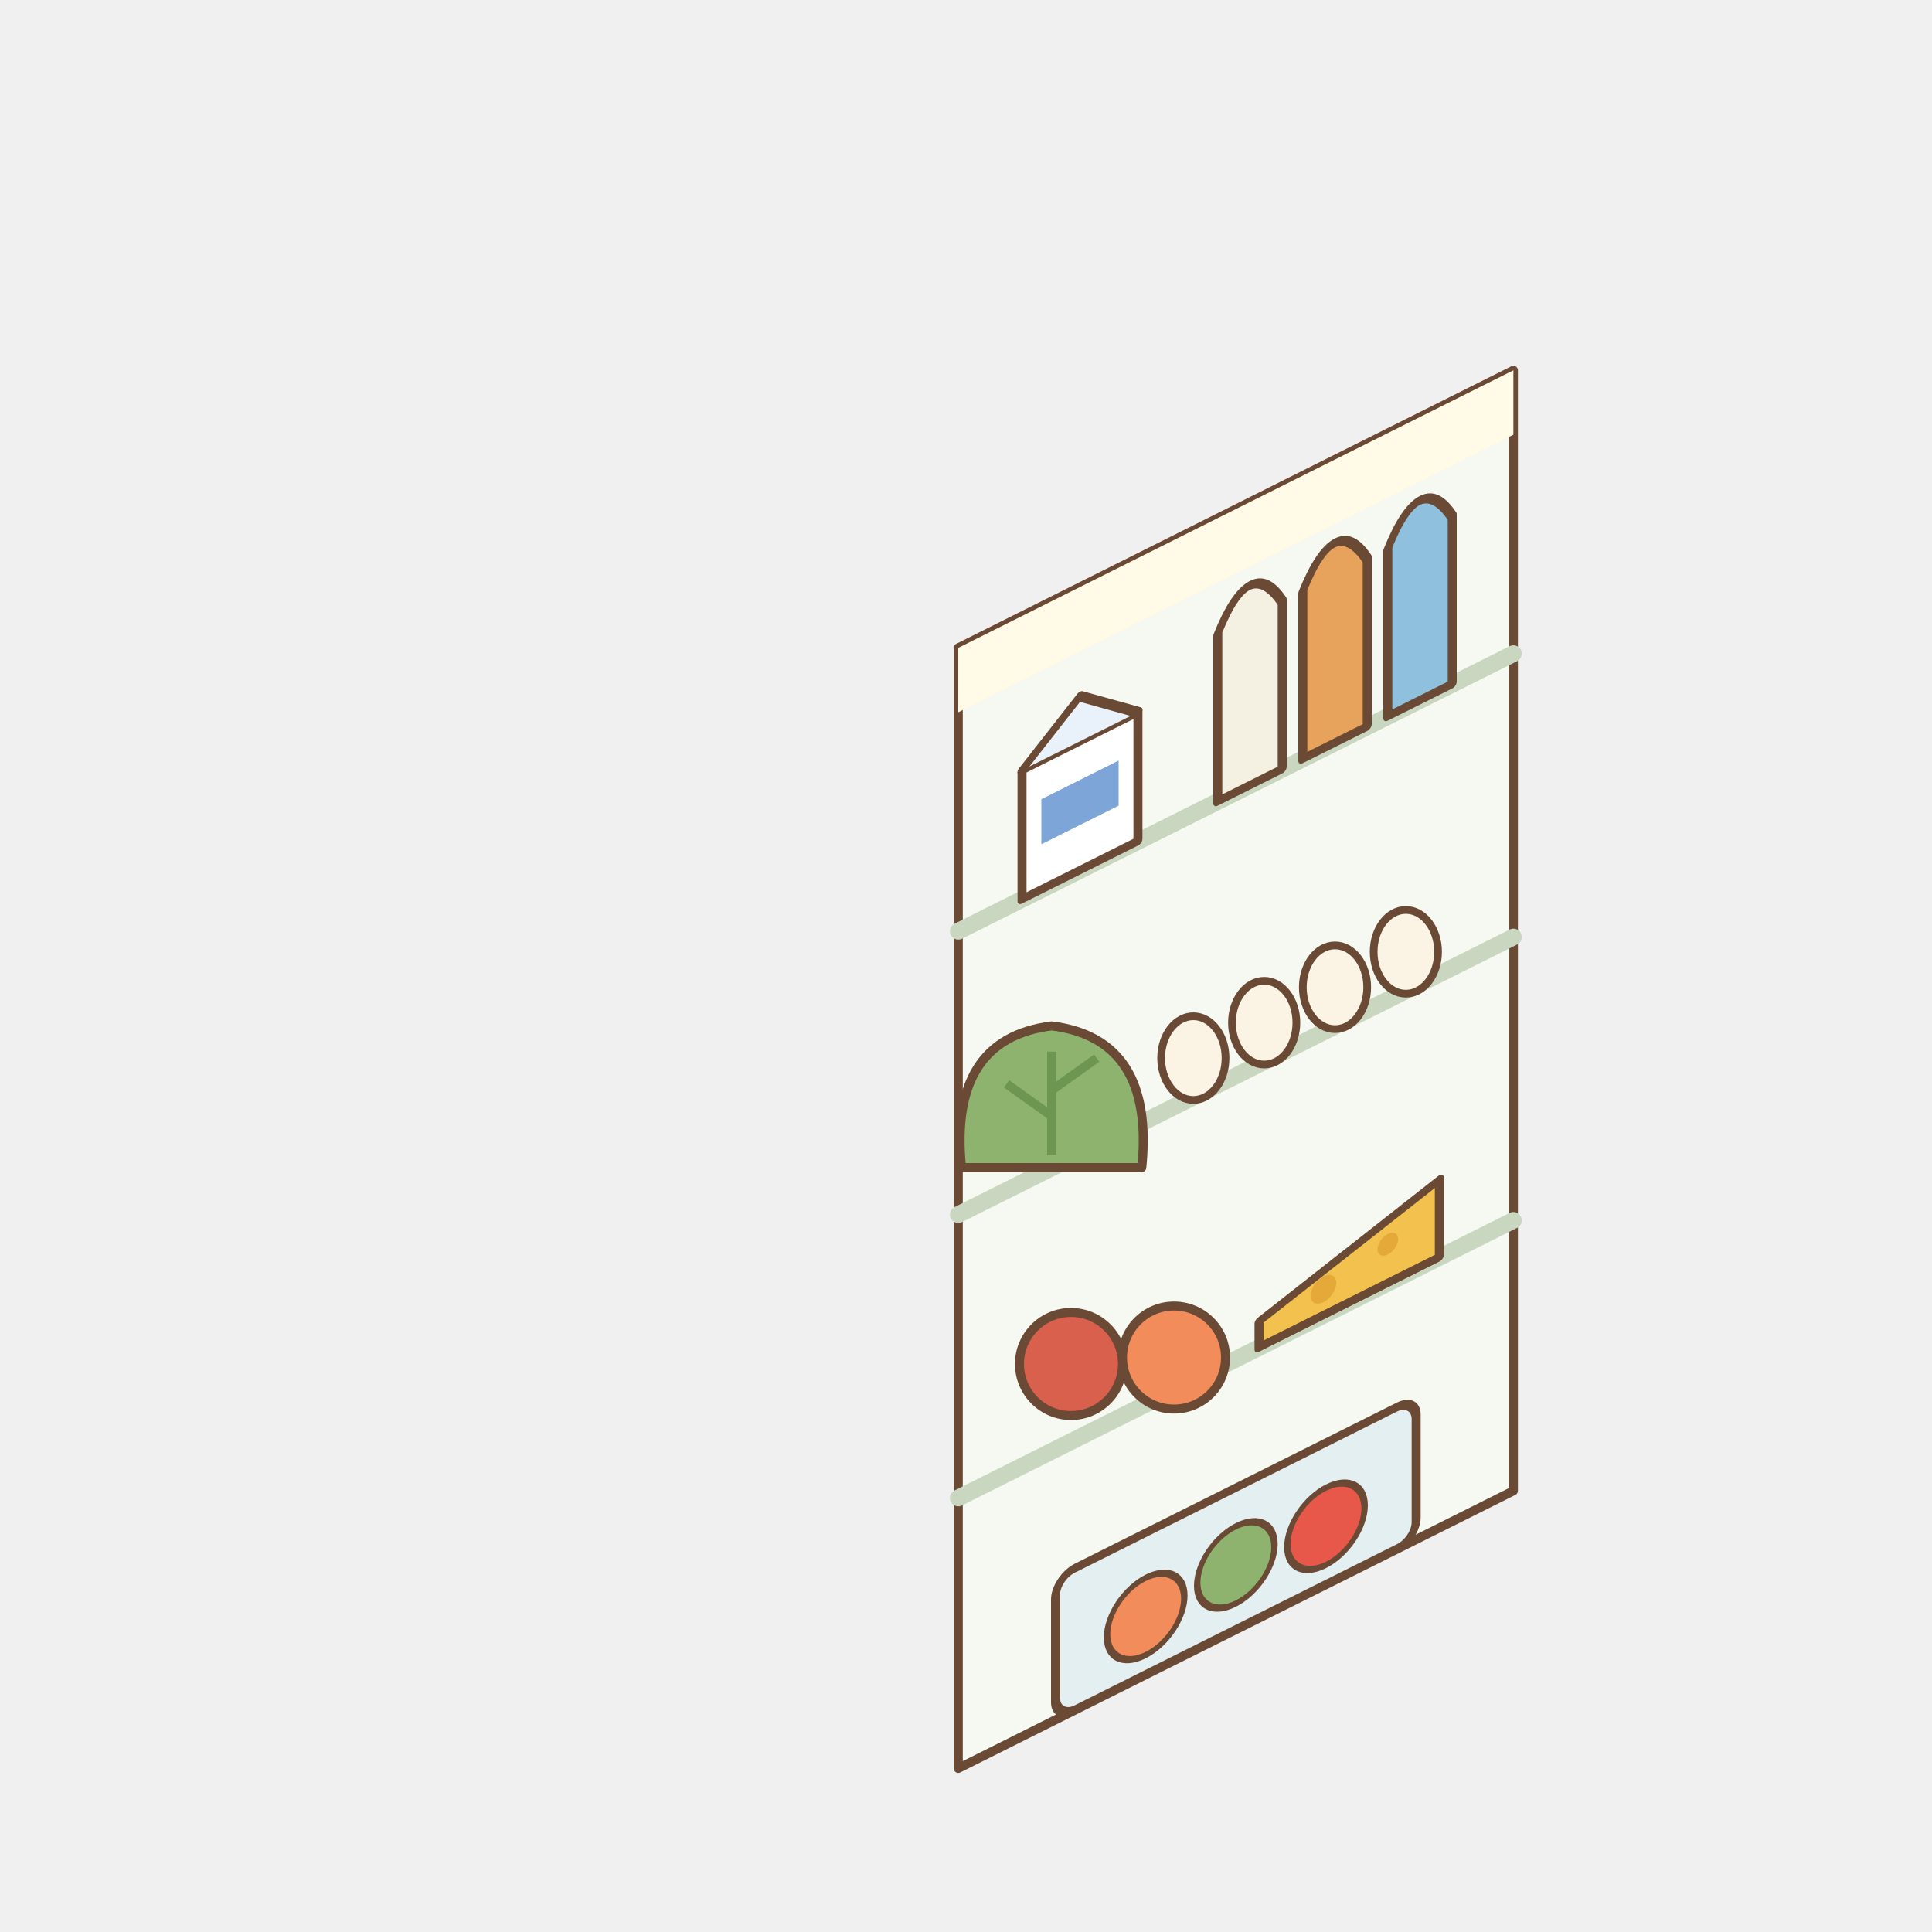
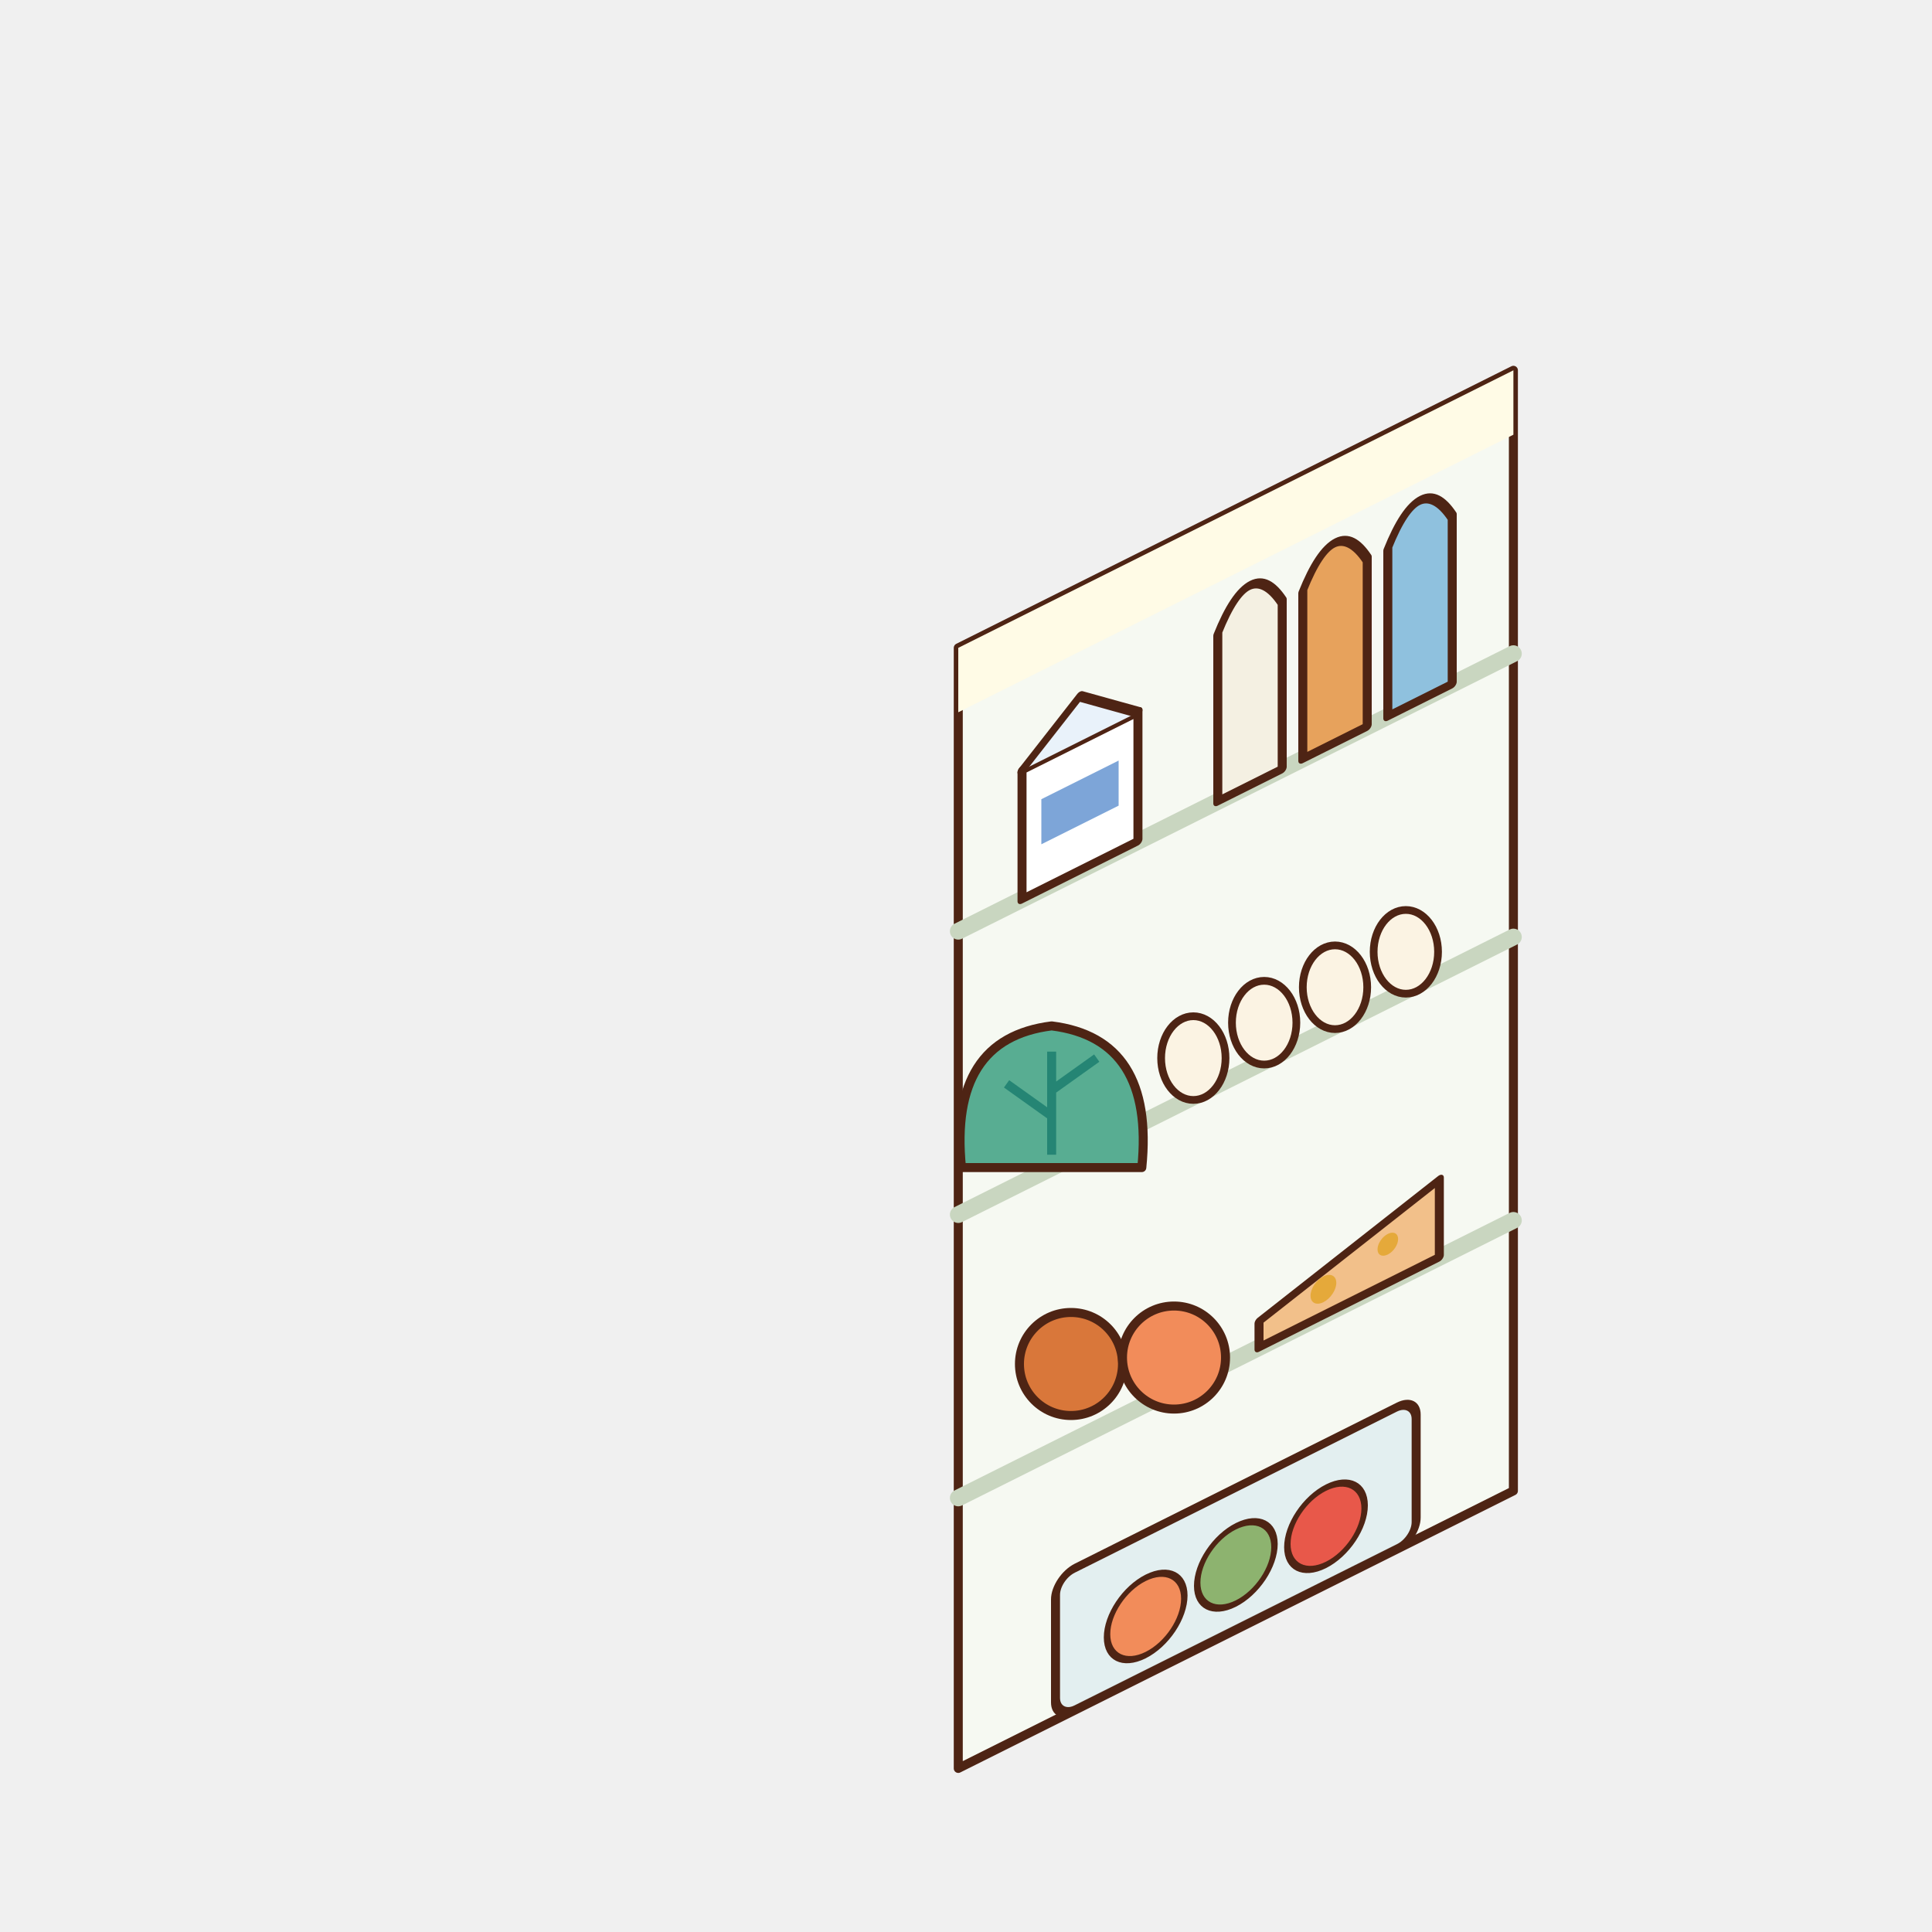
<svg xmlns="http://www.w3.org/2000/svg" width="1024" height="1024" viewBox="70.6 293.4 300 300">
-   <path d="M305.6 524.9 L219.4 568 L219.4 394 L305.6 350.9 Z" fill="#F6F9F2" stroke="#6B4A35" stroke-width="1.4" stroke-linejoin="round" stroke-linecap="round" />
+   <path d="M305.6 524.9 L219.4 568 L219.4 394 L305.6 350.9 Z" fill="#F6F9F2" stroke="#4E2414" stroke-width="1.4" stroke-linejoin="round" stroke-linecap="round" />
  <path d="M305.6 360.9 L219.4 404 L219.4 394 L305.6 350.9 Z" fill="#FFFBE6" stroke="none" />
  <path d="M305.6 482.9 L219.4 526" stroke="#C9D6C0" stroke-width="2.6" stroke-linecap="round" fill="none" />
  <path d="M305.6 438.9 L219.4 482" stroke="#C9D6C0" stroke-width="2.6" stroke-linecap="round" fill="none" />
  <path d="M305.6 394.9 L219.4 438" stroke="#C9D6C0" stroke-width="2.6" stroke-linecap="round" fill="none" />
-   <path d="M286.1 402.1 L286.1 376.1 Q291.1 366.1 296.1 376.1 L296.1 402.1 Z" fill="#8FC1DE" stroke="#6B4A35" stroke-width="1.4" stroke-linejoin="round" stroke-linecap="round" transform="translate(291.1 402.1) skewY(-26.57) translate(-291.1 -402.1)" />
-   <path d="M272.9 408.7 L272.9 382.7 Q277.9 372.7 282.9 382.7 L282.9 408.7 Z" fill="#E7A25C" stroke="#6B4A35" stroke-width="1.4" stroke-linejoin="round" stroke-linecap="round" transform="translate(277.9 408.7) skewY(-26.57) translate(-277.9 -408.7)" />
-   <path d="M259.7 415.3 L259.7 389.3 Q264.7 379.3 269.7 389.3 L269.7 415.3 Z" fill="#F4F0E2" stroke="#6B4A35" stroke-width="1.4" stroke-linejoin="round" stroke-linecap="round" transform="translate(264.7 415.3) skewY(-26.57) translate(-264.7 -415.3)" />
+   <path d="M286.1 402.1 L286.1 376.1 Q291.1 366.1 296.1 376.1 L296.1 402.1 Z" fill="#8FC1DE" stroke="#4E2414" stroke-width="1.4" stroke-linejoin="round" stroke-linecap="round" transform="translate(291.1 402.1) skewY(-26.57) translate(-291.1 -402.1)" />
+   <path d="M272.9 408.7 L272.9 382.7 Q277.9 372.7 282.9 382.7 L282.9 408.7 Z" fill="#E7A25C" stroke="#4E2414" stroke-width="1.4" stroke-linejoin="round" stroke-linecap="round" transform="translate(277.9 408.7) skewY(-26.57) translate(-277.9 -408.7)" />
+   <path d="M259.7 415.3 L259.7 389.3 Q264.7 379.3 269.7 389.3 L269.7 415.3 Z" fill="#F4F0E2" stroke="#4E2414" stroke-width="1.4" stroke-linejoin="round" stroke-linecap="round" transform="translate(264.7 415.3) skewY(-26.57) translate(-264.7 -415.3)" />
  <g transform="translate(238.3 428.5) skewY(-26.57)">
-     <rect x="-9" y="-20" width="18" height="20" fill="#FFFFFF" stroke="#6B4A35" stroke-width="1.4" stroke-linejoin="round" stroke-linecap="round" />
-     <path d="M-9 -20 L0 -27 L9 -20" fill="#E9F2FA" stroke="#6B4A35" stroke-width="1.4" stroke-linejoin="round" stroke-linecap="round" />
+     <rect x="-9" y="-20" width="18" height="20" fill="#FFFFFF" stroke="#4E2414" stroke-width="1.4" stroke-linejoin="round" stroke-linecap="round" />
+     <path d="M-9 -20 L0 -27 L9 -20" fill="#E9F2FA" stroke="#4E2414" stroke-width="1.4" stroke-linejoin="round" stroke-linecap="round" />
    <rect x="-6" y="-14" width="12" height="7" fill="#7DA5D8" stroke="none" />
  </g>
-   <ellipse cx="288.9" cy="441.2" rx="5" ry="6.5" fill="#FBF3E3" stroke="#6B4A35" stroke-width="1.2" stroke-linejoin="round" stroke-linecap="round" />
-   <ellipse cx="277.9" cy="446.7" rx="5" ry="6.5" fill="#FBF3E3" stroke="#6B4A35" stroke-width="1.2" stroke-linejoin="round" stroke-linecap="round" />
-   <ellipse cx="266.9" cy="452.2" rx="5" ry="6.5" fill="#FBF3E3" stroke="#6B4A35" stroke-width="1.2" stroke-linejoin="round" stroke-linecap="round" />
-   <ellipse cx="255.9" cy="457.7" rx="5" ry="6.5" fill="#FBF3E3" stroke="#6B4A35" stroke-width="1.2" stroke-linejoin="round" stroke-linecap="round" />
-   <path d="M219.9 474.7 Q217.9 454.7 233.9 452.7 Q249.9 454.7 247.9 474.7 Z" fill="#8DB36F" stroke="#6B4A35" stroke-width="1.4" stroke-linejoin="round" stroke-linecap="round" />
-   <path d="M233.9 472.7 L233.9 456.7 M233.9 466.7 l-7 -5 M233.9 462.7 l7 -5" fill="none" stroke="#6E9653" stroke-width="1.4" />
+   <ellipse cx="288.9" cy="441.2" rx="5" ry="6.5" fill="#FBF3E3" stroke="#4E2414" stroke-width="1.2" stroke-linejoin="round" stroke-linecap="round" />
+   <ellipse cx="277.9" cy="446.7" rx="5" ry="6.5" fill="#FBF3E3" stroke="#4E2414" stroke-width="1.2" stroke-linejoin="round" stroke-linecap="round" />
+   <ellipse cx="266.9" cy="452.2" rx="5" ry="6.5" fill="#FBF3E3" stroke="#4E2414" stroke-width="1.2" stroke-linejoin="round" stroke-linecap="round" />
+   <ellipse cx="255.9" cy="457.7" rx="5" ry="6.5" fill="#FBF3E3" stroke="#4E2414" stroke-width="1.2" stroke-linejoin="round" stroke-linecap="round" />
+   <path d="M219.9 474.7 Q217.9 454.7 233.9 452.7 Q249.9 454.7 247.9 474.7 Z" fill="#58AD92" stroke="#4E2414" stroke-width="1.4" stroke-linejoin="round" stroke-linecap="round" />
+   <path d="M233.9 472.7 L233.9 456.7 M233.9 466.7 l-7 -5 M233.9 462.7 l7 -5" fill="none" stroke="#258574" stroke-width="1.4" />
  <g transform="translate(280.1 495.6) skewY(-26.57)">
-     <path d="M-14 0 L14 0 L14 -12 L-14 -4 Z" fill="#F2C14E" stroke="#6B4A35" stroke-width="1.4" stroke-linejoin="round" stroke-linecap="round" />
+     <path d="M-14 0 L14 0 L14 -12 L-14 -4 Z" fill="#F2C08A" stroke="#4E2414" stroke-width="1.4" stroke-linejoin="round" stroke-linecap="round" />
    <circle cx="-4" cy="-4" r="2" fill="#E5A93A" />
    <circle cx="6" cy="-6" r="1.6" fill="#E5A93A" />
  </g>
-   <circle cx="236.9" cy="505.2" r="8" fill="#D9604C" stroke="#6B4A35" stroke-width="1.4" stroke-linejoin="round" stroke-linecap="round" />
-   <circle cx="252.9" cy="504.2" r="8" fill="#F28C5A" stroke="#6B4A35" stroke-width="1.4" stroke-linejoin="round" stroke-linecap="round" />
+   <circle cx="236.9" cy="505.2" r="8" fill="#D9773A" stroke="#4E2414" stroke-width="1.4" stroke-linejoin="round" stroke-linecap="round" />
+   <circle cx="252.9" cy="504.2" r="8" fill="#F28C5A" stroke="#4E2414" stroke-width="1.4" stroke-linejoin="round" stroke-linecap="round" />
  <g transform="translate(262.5 546.4) skewY(-26.57)">
-     <rect x="-28" y="-22" width="56" height="22" rx="3" fill="rgba(220,236,240,0.7)" stroke="#6B4A35" stroke-width="1.4" stroke-linejoin="round" stroke-linecap="round" />
-     <circle cx="-14" cy="-9" r="6" fill="#F28C5A" stroke="#6B4A35" stroke-width="1" stroke-linejoin="round" stroke-linecap="round" />
-     <circle cx="0" cy="-10" r="6" fill="#8DB36F" stroke="#6B4A35" stroke-width="1" stroke-linejoin="round" stroke-linecap="round" />
-     <circle cx="14" cy="-9" r="6" fill="#E8584A" stroke="#6B4A35" stroke-width="1" stroke-linejoin="round" stroke-linecap="round" />
+     <rect x="-28" y="-22" width="56" height="22" rx="3" fill="rgba(220,236,240,0.7)" stroke="#4E2414" stroke-width="1.4" stroke-linejoin="round" stroke-linecap="round" />
+     <circle cx="-14" cy="-9" r="6" fill="#F28C5A" stroke="#4E2414" stroke-width="1" stroke-linejoin="round" stroke-linecap="round" />
+     <circle cx="0" cy="-10" r="6" fill="#8DB36F" stroke="#4E2414" stroke-width="1" stroke-linejoin="round" stroke-linecap="round" />
+     <circle cx="14" cy="-9" r="6" fill="#E8584A" stroke="#4E2414" stroke-width="1" stroke-linejoin="round" stroke-linecap="round" />
  </g>
</svg>
